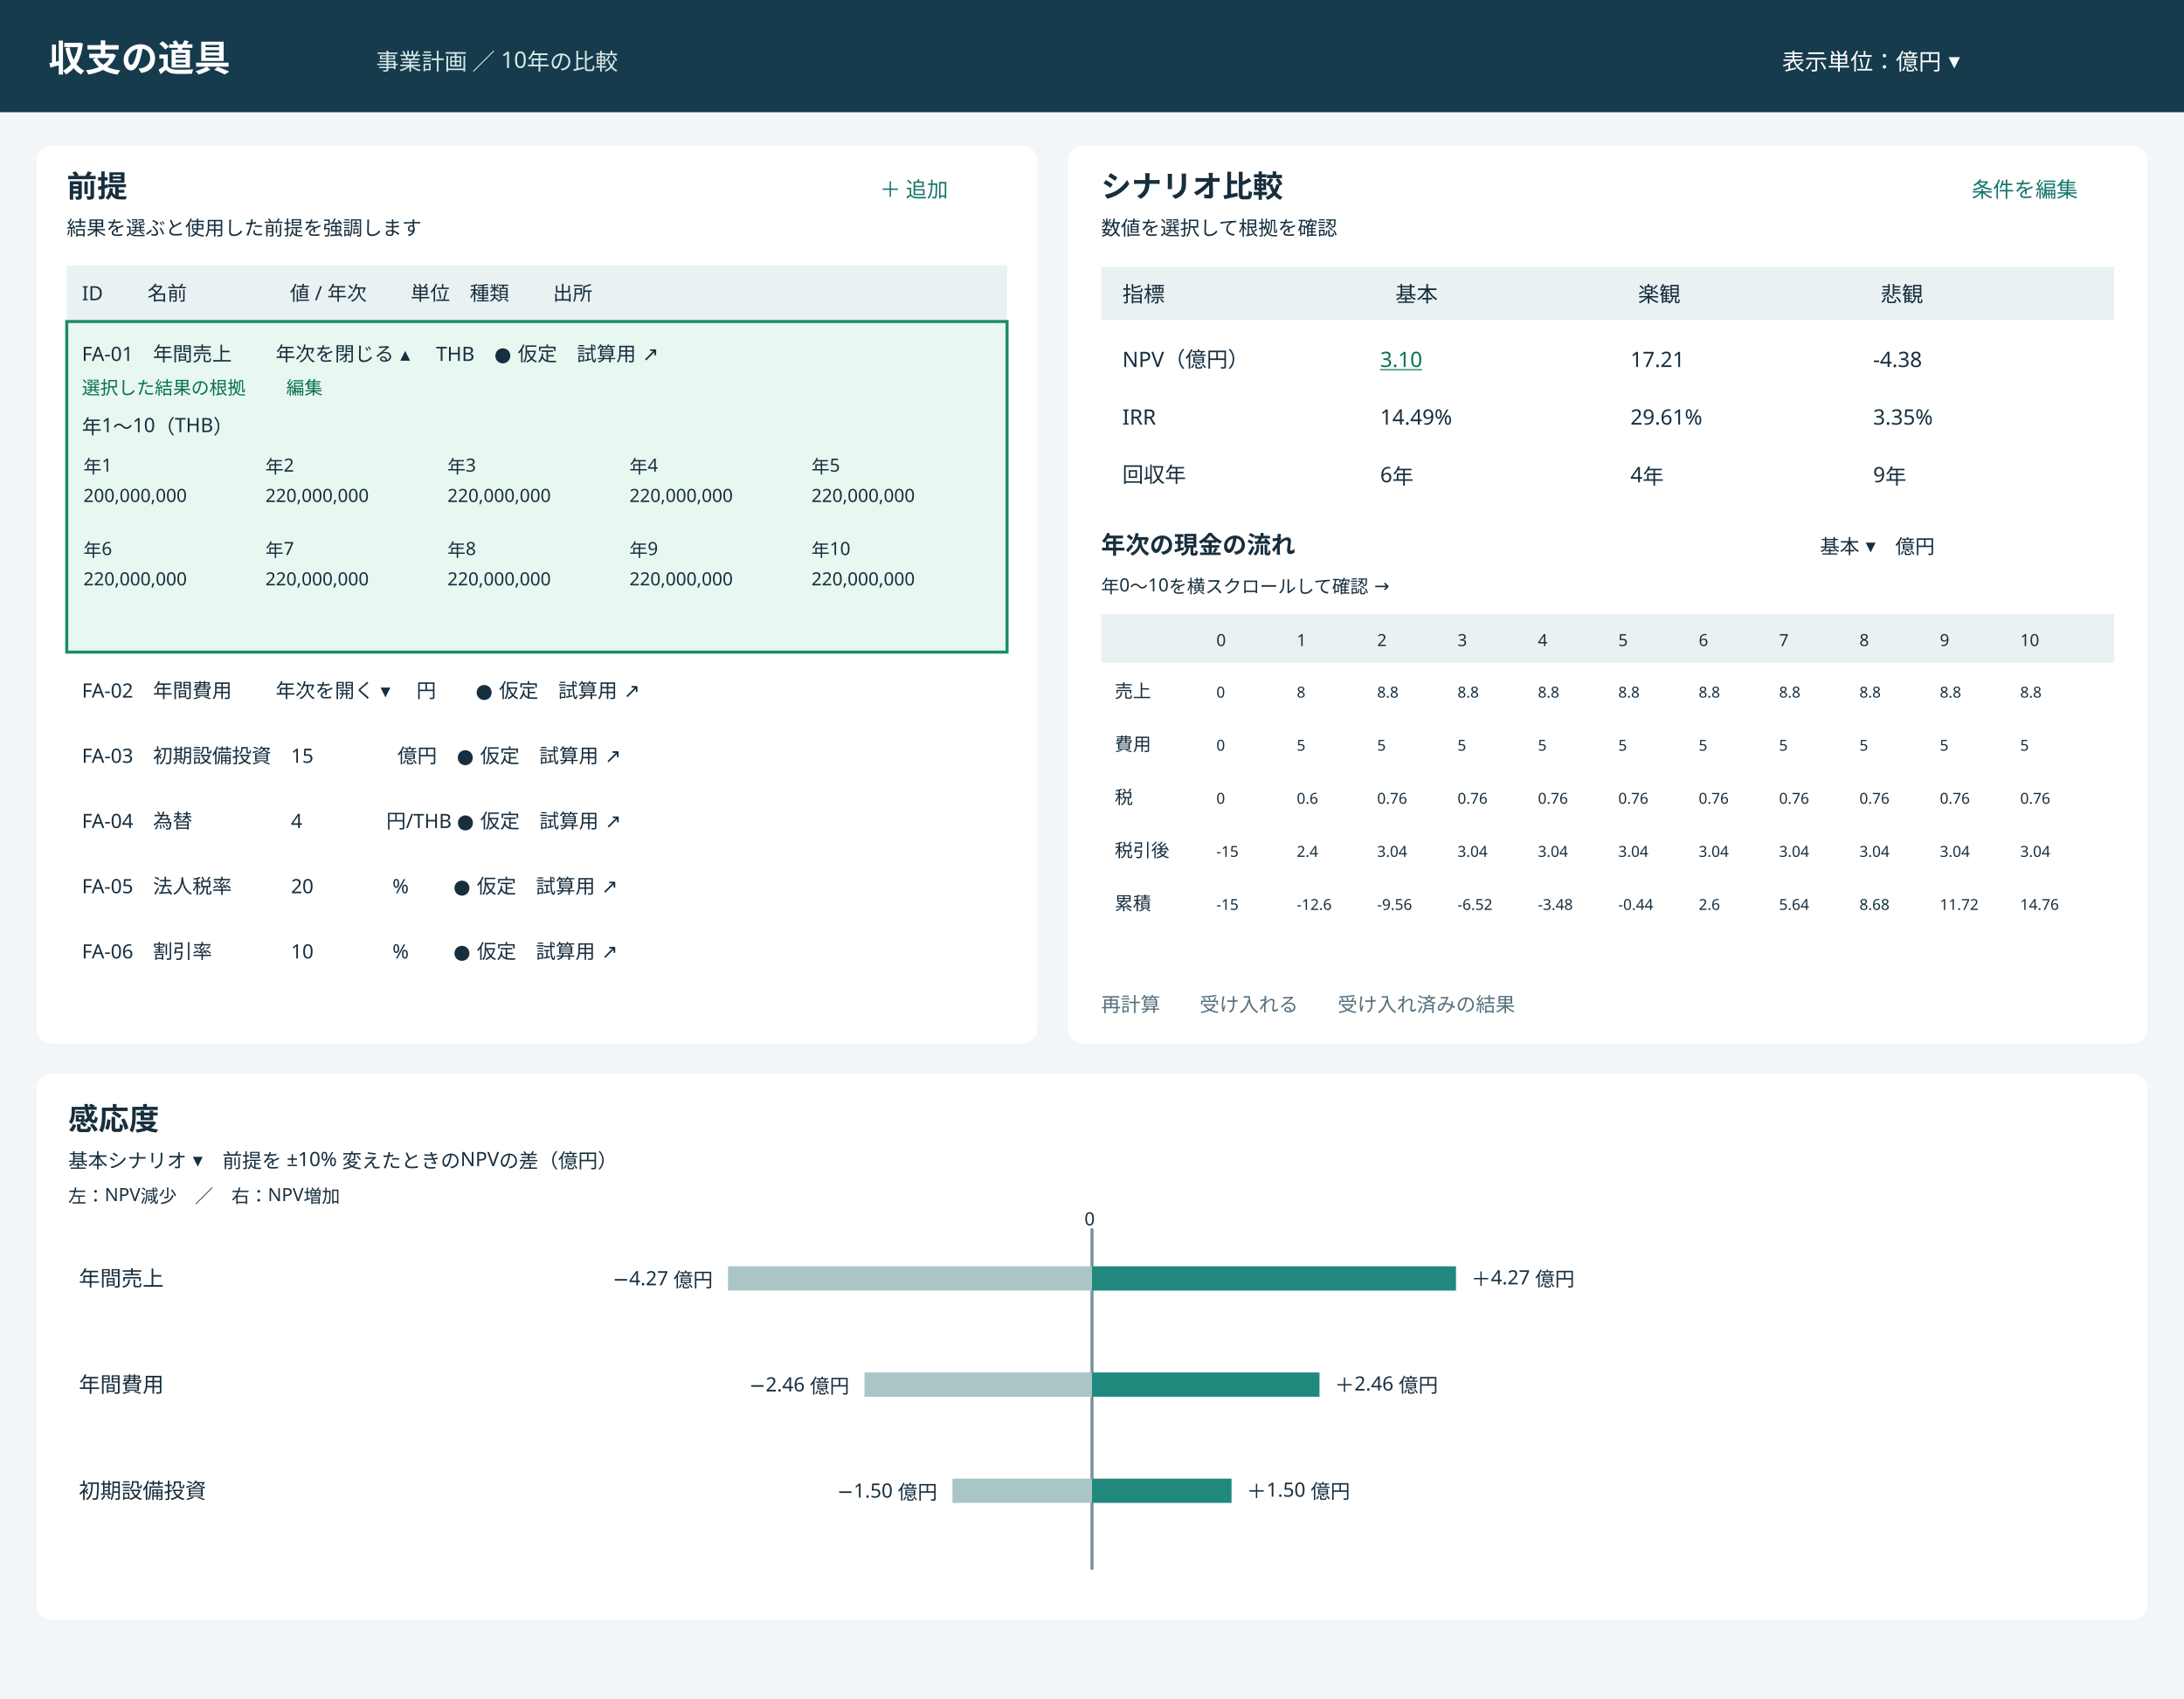
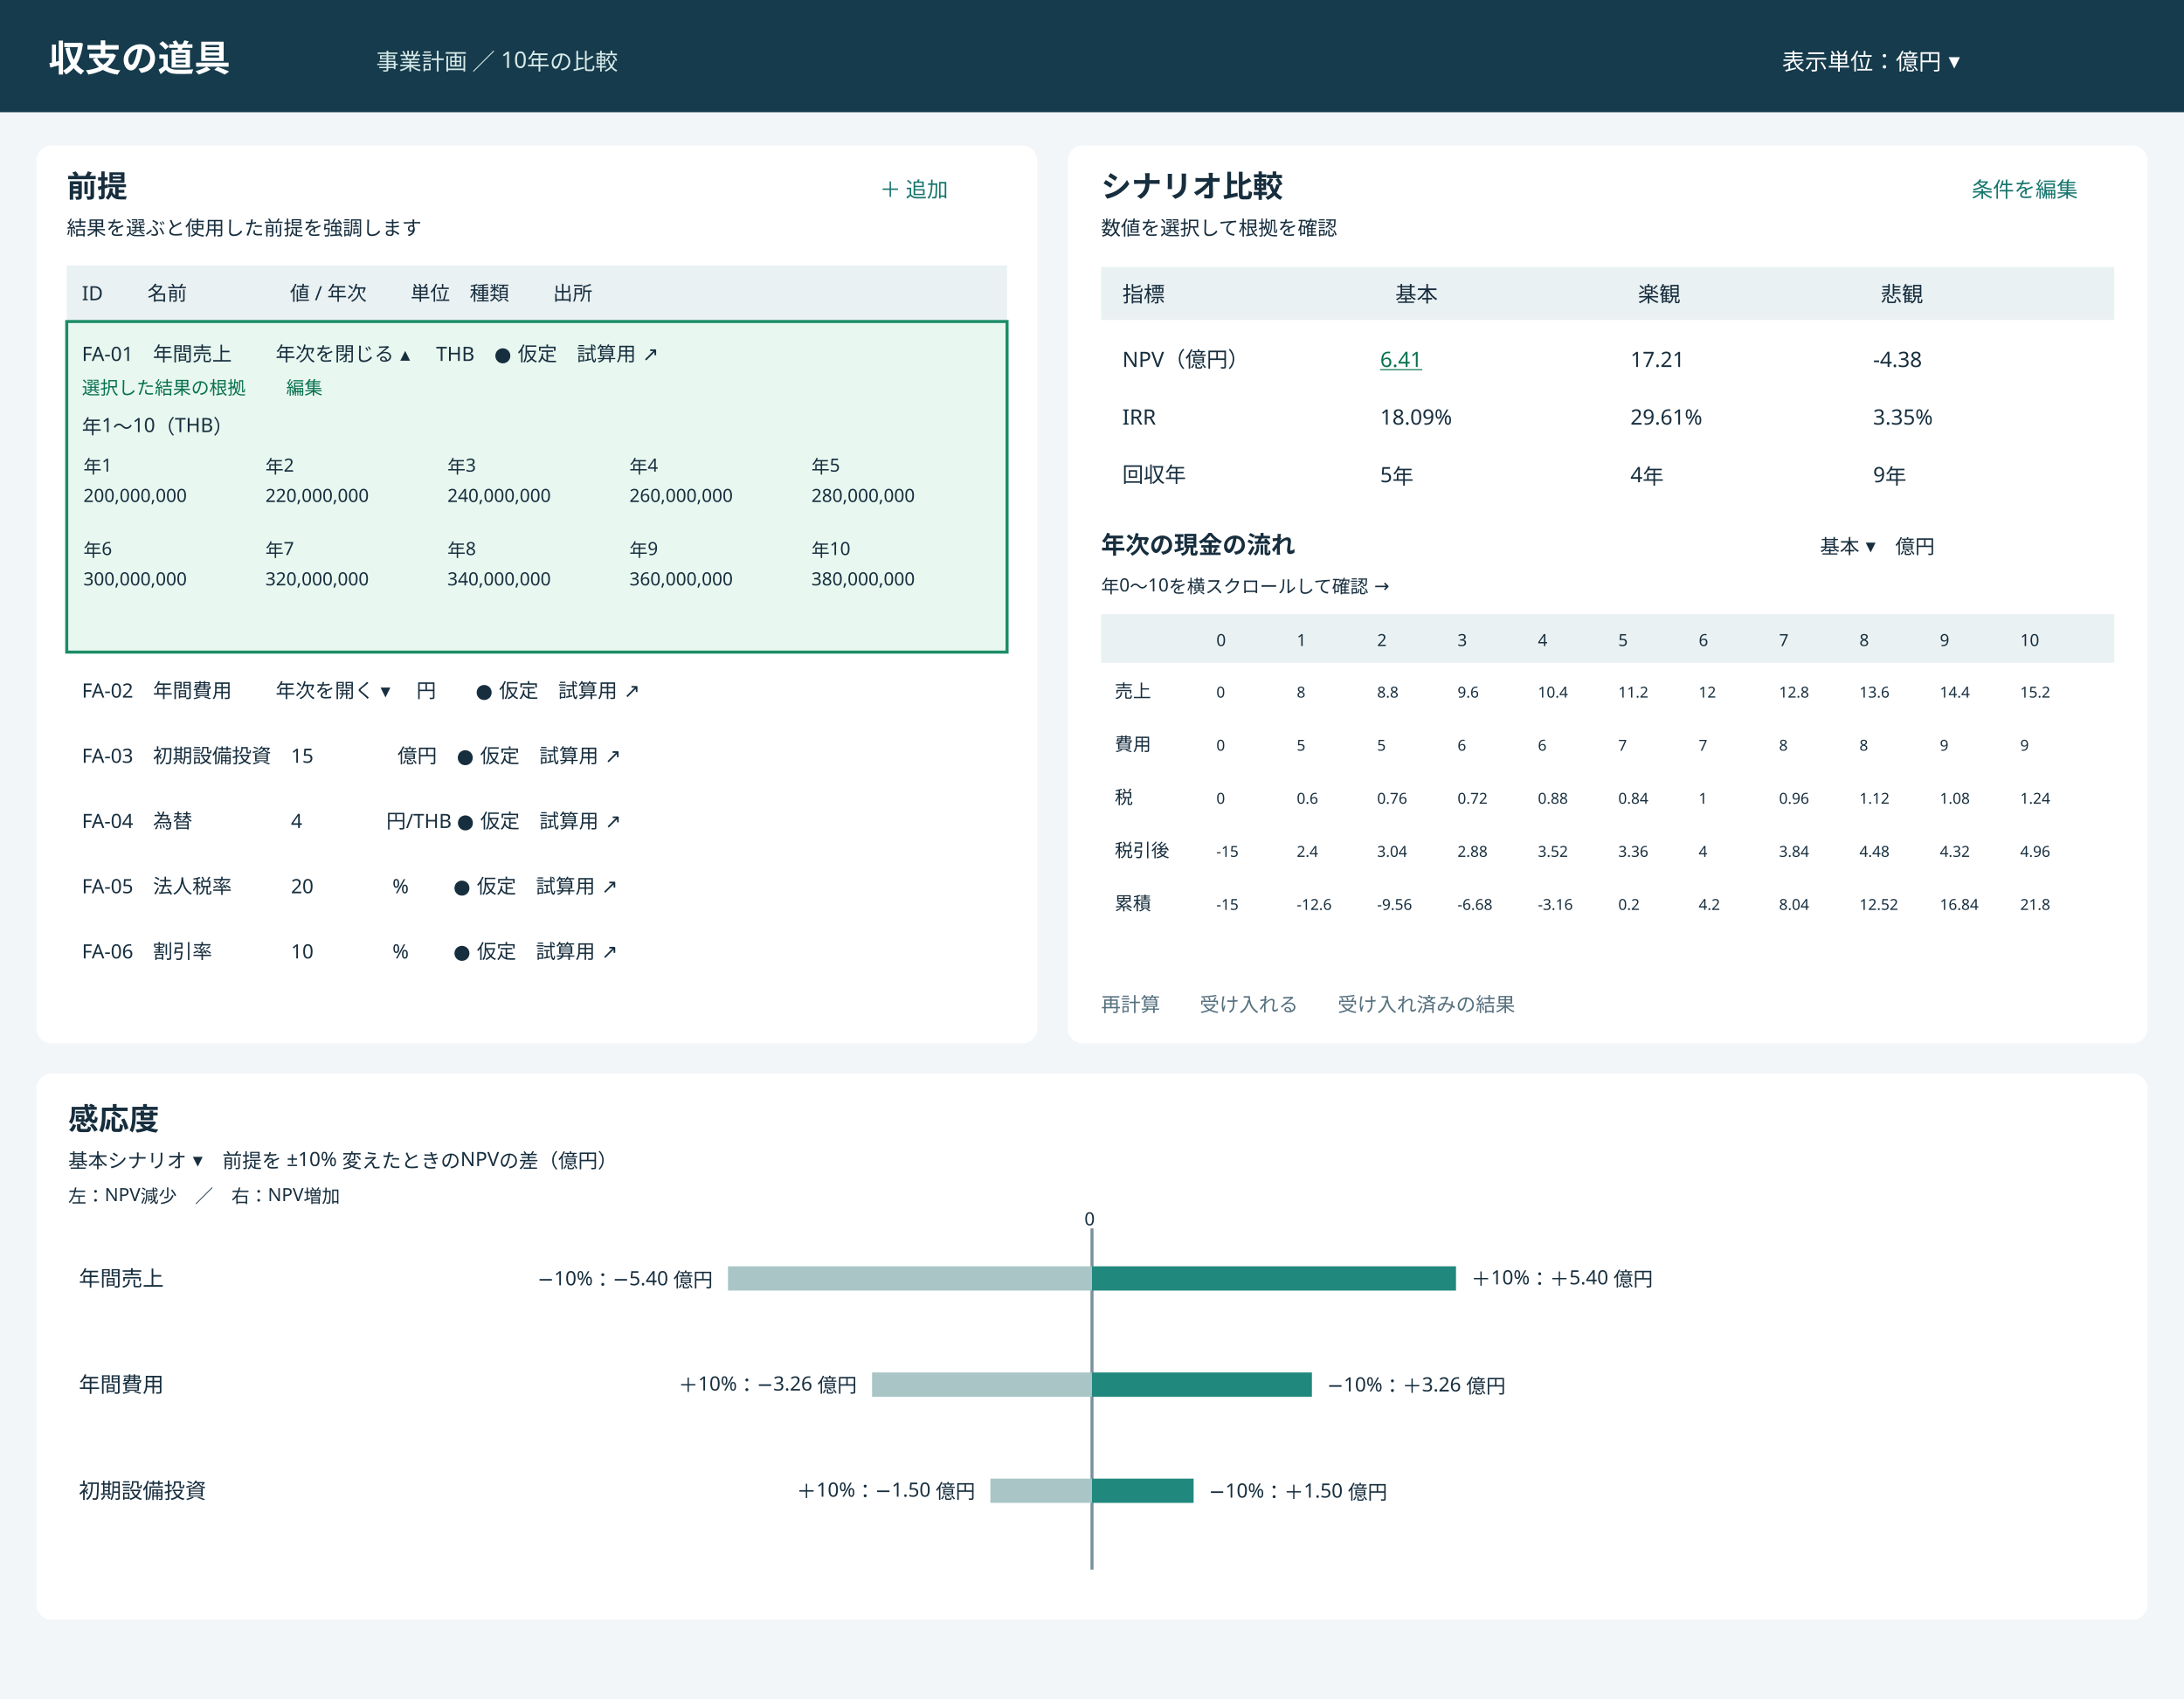
<svg xmlns="http://www.w3.org/2000/svg" width="1440" height="1120" viewBox="0 0 1440 1120">
  <rect width="1440" height="1120" fill="#f3f6f8" />
  <g font-family="sans-serif" fill="#172e3e">
    <rect width="1440" height="74" fill="#163b4c" />
    <text x="32" y="47" font-size="24" font-weight="bold" fill="white">収支の道具</text>
    <text x="248" y="46" font-size="15" fill="#d6e9e8">事業計画 ／ 10年の比較</text>
    <text x="1175" y="46" font-size="15" fill="white">表示単位：億円 ▾</text>
    <rect x="24" y="96" width="660" height="592" rx="10" fill="white" />
    <text x="44" y="130" font-size="20" font-weight="bold">前提</text>
    <text x="44" y="155" font-size="13">結果を選ぶと使用した前提を強調します</text>
    <text x="580" y="130" font-size="14" fill="#16766e">＋ 追加</text>
    <rect x="44" y="175" width="620" height="36" fill="#eaf1f3" />
    <text x="54" y="198" font-size="13">ID　　 名前　　　　　 値 / 年次　　 単位　種類　　 出所</text>
    <rect x="44" y="212" width="620" height="218" fill="#e8f7ef" stroke="#1b8c67" stroke-width="2" />
    <text x="54" y="238" font-size="13">FA-01　年間売上　　 年次を閉じる ▴　 THB　● 仮定　試算用 ↗</text>
    <text x="54" y="260" font-size="12" fill="#087150">選択した結果の根拠　　 編集</text>
    <text x="54" y="286" font-size="13">年1〜10（THB）</text>
    <text x="55" y="312" font-size="12">年1</text>
    <text x="55" y="331" font-size="12">200,000,000</text>
    <text x="175" y="312" font-size="12">年2</text>
    <text x="175" y="331" font-size="12">220,000,000</text>
    <text x="295" y="312" font-size="12">年3</text>
-     <text x="295" y="331" font-size="12">220,000,000</text>
+     <text x="295" y="331" font-size="12">240,000,000</text>
    <text x="415" y="312" font-size="12">年4</text>
-     <text x="415" y="331" font-size="12">220,000,000</text>
+     <text x="415" y="331" font-size="12">260,000,000</text>
    <text x="535" y="312" font-size="12">年5</text>
-     <text x="535" y="331" font-size="12">220,000,000</text>
+     <text x="535" y="331" font-size="12">280,000,000</text>
    <text x="55" y="367" font-size="12">年6</text>
-     <text x="55" y="386" font-size="12">220,000,000</text>
+     <text x="55" y="386" font-size="12">300,000,000</text>
    <text x="175" y="367" font-size="12">年7</text>
-     <text x="175" y="386" font-size="12">220,000,000</text>
+     <text x="175" y="386" font-size="12">320,000,000</text>
    <text x="295" y="367" font-size="12">年8</text>
-     <text x="295" y="386" font-size="12">220,000,000</text>
+     <text x="295" y="386" font-size="12">340,000,000</text>
    <text x="415" y="367" font-size="12">年9</text>
-     <text x="415" y="386" font-size="12">220,000,000</text>
+     <text x="415" y="386" font-size="12">360,000,000</text>
    <text x="535" y="367" font-size="12">年10</text>
-     <text x="535" y="386" font-size="12">220,000,000</text>
+     <text x="535" y="386" font-size="12">380,000,000</text>
    <text x="54" y="460" font-size="13">FA-02　年間費用　　 年次を開く ▾　 円　　● 仮定　試算用 ↗</text>
    <text x="54" y="503" font-size="13">FA-03　初期設備投資　15　　　　 億円　● 仮定　試算用 ↗</text>
    <text x="54" y="546" font-size="13">FA-04　為替　　　　　4　　　　 円/THB ● 仮定　試算用 ↗</text>
    <text x="54" y="589" font-size="13">FA-05　法人税率　　　20　　　　%　　 ● 仮定　試算用 ↗</text>
    <text x="54" y="632" font-size="13">FA-06　割引率　　　　10　　　　%　　 ● 仮定　試算用 ↗</text>
    <rect x="704" y="96" width="712" height="592" rx="10" fill="white" />
    <text x="726" y="130" font-size="20" font-weight="bold">シナリオ比較</text>
    <text x="726" y="155" font-size="13">数値を選択して根拠を確認</text>
    <text x="1300" y="130" font-size="14" fill="#16766e">条件を編集</text>
    <rect x="726" y="176" width="668" height="35" fill="#eaf1f3" />
    <g font-size="14">
      <text x="740" y="199">指標</text>
      <text x="920" y="199">基本</text>
      <text x="1080" y="199">楽観</text>
      <text x="1240" y="199">悲観</text>
      <text x="740" y="242">NPV（億円）</text>
-       <text x="910" y="242" fill="#087150" text-decoration="underline">3.10</text>
+       <text x="910" y="242" fill="#087150" text-decoration="underline">6.41</text>
      <text x="1075" y="242">17.21</text>
      <text x="1235" y="242">-4.38</text>
      <text x="740" y="280">IRR</text>
-       <text x="910" y="280">14.49%</text>
+       <text x="910" y="280">18.09%</text>
      <text x="1075" y="280">29.61%</text>
      <text x="1235" y="280">3.35%</text>
      <text x="740" y="318">回収年</text>
-       <text x="910" y="318">6年</text>
+       <text x="910" y="318">5年</text>
      <text x="1075" y="318">4年</text>
      <text x="1235" y="318">9年</text>
    </g>
    <text x="726" y="365" font-size="16" font-weight="bold">年次の現金の流れ</text>
    <text x="1200" y="365" font-size="13">基本 ▾　億円</text>
    <text x="726" y="391" font-size="12">年0〜10を横スクロールして確認 →</text>
    <rect x="726" y="405" width="668" height="32" fill="#eaf1f3" />
    <text x="802" y="426" font-size="11">0</text>
    <text x="855" y="426" font-size="11">1</text>
    <text x="908" y="426" font-size="11">2</text>
    <text x="961" y="426" font-size="11">3</text>
    <text x="1014" y="426" font-size="11">4</text>
    <text x="1067" y="426" font-size="11">5</text>
    <text x="1120" y="426" font-size="11">6</text>
    <text x="1173" y="426" font-size="11">7</text>
    <text x="1226" y="426" font-size="11">8</text>
    <text x="1279" y="426" font-size="11">9</text>
    <text x="1332" y="426" font-size="11">10</text>
    <text x="735" y="460" font-size="12">売上</text>
    <text x="802" y="460" font-size="10">0</text>
    <text x="855" y="460" font-size="10">8</text>
    <text x="908" y="460" font-size="10">8.8</text>
-     <text x="961" y="460" font-size="10">8.8</text>
-     <text x="1014" y="460" font-size="10">8.8</text>
-     <text x="1067" y="460" font-size="10">8.8</text>
-     <text x="1120" y="460" font-size="10">8.8</text>
-     <text x="1173" y="460" font-size="10">8.8</text>
-     <text x="1226" y="460" font-size="10">8.8</text>
-     <text x="1279" y="460" font-size="10">8.8</text>
-     <text x="1332" y="460" font-size="10">8.8</text>
+     <text x="961" y="460" font-size="10">9.6</text>
+     <text x="1014" y="460" font-size="10">10.4</text>
+     <text x="1067" y="460" font-size="10">11.2</text>
+     <text x="1120" y="460" font-size="10">12</text>
+     <text x="1173" y="460" font-size="10">12.8</text>
+     <text x="1226" y="460" font-size="10">13.6</text>
+     <text x="1279" y="460" font-size="10">14.4</text>
+     <text x="1332" y="460" font-size="10">15.2</text>
    <text x="735" y="495" font-size="12">費用</text>
    <text x="802" y="495" font-size="10">0</text>
    <text x="855" y="495" font-size="10">5</text>
    <text x="908" y="495" font-size="10">5</text>
-     <text x="961" y="495" font-size="10">5</text>
-     <text x="1014" y="495" font-size="10">5</text>
-     <text x="1067" y="495" font-size="10">5</text>
-     <text x="1120" y="495" font-size="10">5</text>
-     <text x="1173" y="495" font-size="10">5</text>
-     <text x="1226" y="495" font-size="10">5</text>
-     <text x="1279" y="495" font-size="10">5</text>
-     <text x="1332" y="495" font-size="10">5</text>
+     <text x="961" y="495" font-size="10">6</text>
+     <text x="1014" y="495" font-size="10">6</text>
+     <text x="1067" y="495" font-size="10">7</text>
+     <text x="1120" y="495" font-size="10">7</text>
+     <text x="1173" y="495" font-size="10">8</text>
+     <text x="1226" y="495" font-size="10">8</text>
+     <text x="1279" y="495" font-size="10">9</text>
+     <text x="1332" y="495" font-size="10">9</text>
    <text x="735" y="530" font-size="12">税</text>
    <text x="802" y="530" font-size="10">0</text>
    <text x="855" y="530" font-size="10">0.6</text>
    <text x="908" y="530" font-size="10">0.76</text>
-     <text x="961" y="530" font-size="10">0.76</text>
-     <text x="1014" y="530" font-size="10">0.76</text>
-     <text x="1067" y="530" font-size="10">0.76</text>
-     <text x="1120" y="530" font-size="10">0.76</text>
-     <text x="1173" y="530" font-size="10">0.76</text>
-     <text x="1226" y="530" font-size="10">0.76</text>
-     <text x="1279" y="530" font-size="10">0.76</text>
-     <text x="1332" y="530" font-size="10">0.76</text>
+     <text x="961" y="530" font-size="10">0.72</text>
+     <text x="1014" y="530" font-size="10">0.88</text>
+     <text x="1067" y="530" font-size="10">0.84</text>
+     <text x="1120" y="530" font-size="10">1</text>
+     <text x="1173" y="530" font-size="10">0.96</text>
+     <text x="1226" y="530" font-size="10">1.12</text>
+     <text x="1279" y="530" font-size="10">1.08</text>
+     <text x="1332" y="530" font-size="10">1.24</text>
    <text x="735" y="565" font-size="12">税引後</text>
    <text x="802" y="565" font-size="10">-15</text>
    <text x="855" y="565" font-size="10">2.4</text>
    <text x="908" y="565" font-size="10">3.04</text>
-     <text x="961" y="565" font-size="10">3.04</text>
-     <text x="1014" y="565" font-size="10">3.04</text>
-     <text x="1067" y="565" font-size="10">3.04</text>
-     <text x="1120" y="565" font-size="10">3.04</text>
-     <text x="1173" y="565" font-size="10">3.04</text>
-     <text x="1226" y="565" font-size="10">3.04</text>
-     <text x="1279" y="565" font-size="10">3.04</text>
-     <text x="1332" y="565" font-size="10">3.04</text>
+     <text x="961" y="565" font-size="10">2.88</text>
+     <text x="1014" y="565" font-size="10">3.52</text>
+     <text x="1067" y="565" font-size="10">3.36</text>
+     <text x="1120" y="565" font-size="10">4</text>
+     <text x="1173" y="565" font-size="10">3.84</text>
+     <text x="1226" y="565" font-size="10">4.48</text>
+     <text x="1279" y="565" font-size="10">4.32</text>
+     <text x="1332" y="565" font-size="10">4.96</text>
    <text x="735" y="600" font-size="12">累積</text>
    <text x="802" y="600" font-size="10">-15</text>
    <text x="855" y="600" font-size="10">-12.6</text>
    <text x="908" y="600" font-size="10">-9.56</text>
-     <text x="961" y="600" font-size="10">-6.52</text>
-     <text x="1014" y="600" font-size="10">-3.48</text>
-     <text x="1067" y="600" font-size="10">-0.44</text>
-     <text x="1120" y="600" font-size="10">2.6</text>
-     <text x="1173" y="600" font-size="10">5.64</text>
-     <text x="1226" y="600" font-size="10">8.68</text>
-     <text x="1279" y="600" font-size="10">11.72</text>
-     <text x="1332" y="600" font-size="10">14.76</text>
+     <text x="961" y="600" font-size="10">-6.68</text>
+     <text x="1014" y="600" font-size="10">-3.16</text>
+     <text x="1067" y="600" font-size="10">0.2</text>
+     <text x="1120" y="600" font-size="10">4.2</text>
+     <text x="1173" y="600" font-size="10">8.04</text>
+     <text x="1226" y="600" font-size="10">12.52</text>
+     <text x="1279" y="600" font-size="10">16.84</text>
+     <text x="1332" y="600" font-size="10">21.8</text>
    <text x="726" y="667" font-size="13" fill="#56707e">再計算　　受け入れる　　受け入れ済みの結果</text>
    <rect x="24" y="708" width="1392" height="360" rx="10" fill="white" />
    <text x="45" y="745" font-size="20" font-weight="bold">感応度</text>
    <text x="45" y="770" font-size="13">基本シナリオ ▾　前提を ±10% 変えたときのNPVの差（億円）</text>
    <text x="45" y="793" font-size="12">左：NPV減少　／　右：NPV増加</text>
    <path d="M720 810V1035" stroke="#78919b" stroke-width="2" />
    <text x="715" y="808" font-size="12">0</text>
    <text x="52" y="848" font-size="14">年間売上</text>
    <rect x="480" y="835" width="240" height="16" fill="#a9c5c6" />
    <rect x="720" y="835" width="240" height="16" fill="#21887e" />
-     <text x="470" y="848" text-anchor="end" font-size="13">−4.27 億円</text>
-     <text x="970" y="848" font-size="13">＋4.27 億円</text>
+     <text x="470" y="848" text-anchor="end" font-size="13">−10%：−5.40 億円</text>
+     <text x="970" y="848" font-size="13">＋10%：＋5.40 億円</text>
    <text x="52" y="918" font-size="14">年間費用</text>
-     <rect x="570" y="905" width="150" height="16" fill="#a9c5c6" />
-     <rect x="720" y="905" width="150" height="16" fill="#21887e" />
-     <text x="560" y="918" text-anchor="end" font-size="13">−2.46 億円</text>
-     <text x="880" y="918" font-size="13">＋2.46 億円</text>
+     <rect x="575" y="905" width="145" height="16" fill="#a9c5c6" />
+     <rect x="720" y="905" width="145" height="16" fill="#21887e" />
+     <text x="565" y="918" text-anchor="end" font-size="13">＋10%：−3.26 億円</text>
+     <text x="875" y="918" font-size="13">−10%：＋3.26 億円</text>
    <text x="52" y="988" font-size="14">初期設備投資</text>
-     <rect x="628" y="975" width="92" height="16" fill="#a9c5c6" />
-     <rect x="720" y="975" width="92" height="16" fill="#21887e" />
-     <text x="618" y="988" text-anchor="end" font-size="13">−1.50 億円</text>
-     <text x="822" y="988" font-size="13">＋1.50 億円</text>
+     <rect x="653" y="975" width="67" height="16" fill="#a9c5c6" />
+     <rect x="720" y="975" width="67" height="16" fill="#21887e" />
+     <text x="643" y="988" text-anchor="end" font-size="13">＋10%：−1.50 億円</text>
+     <text x="797" y="988" font-size="13">−10%：＋1.50 億円</text>
  </g>
</svg>
